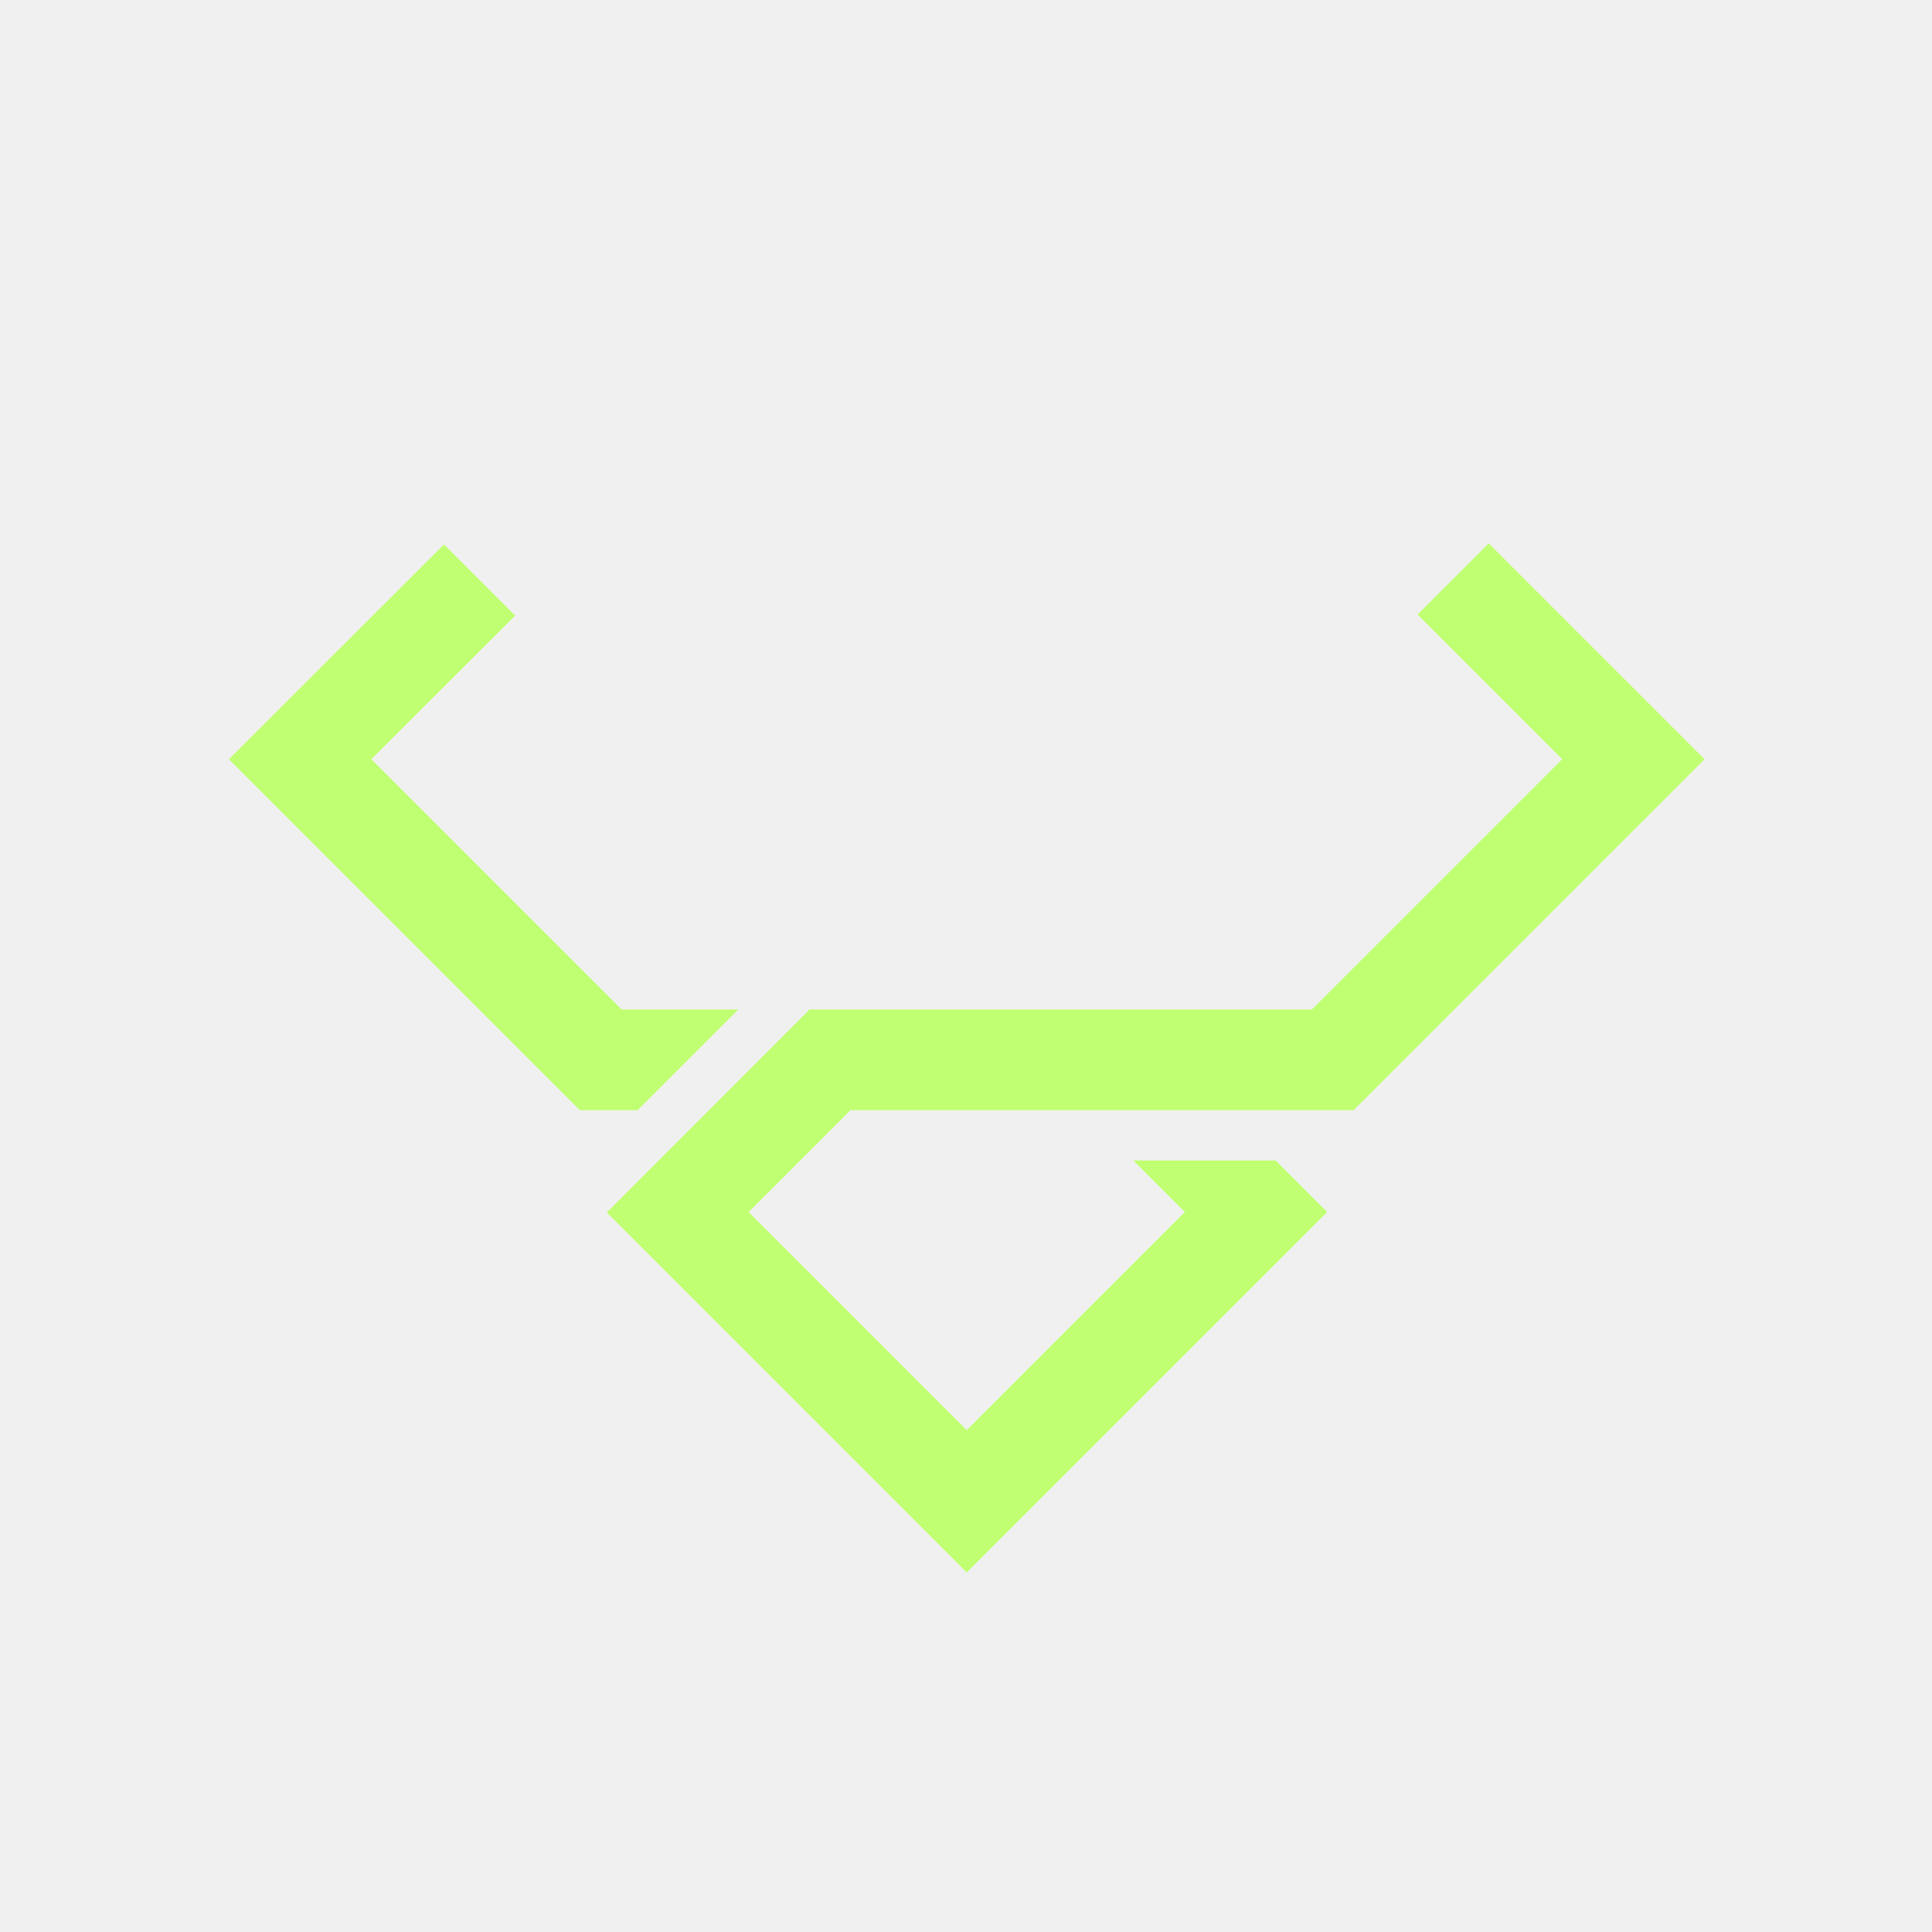
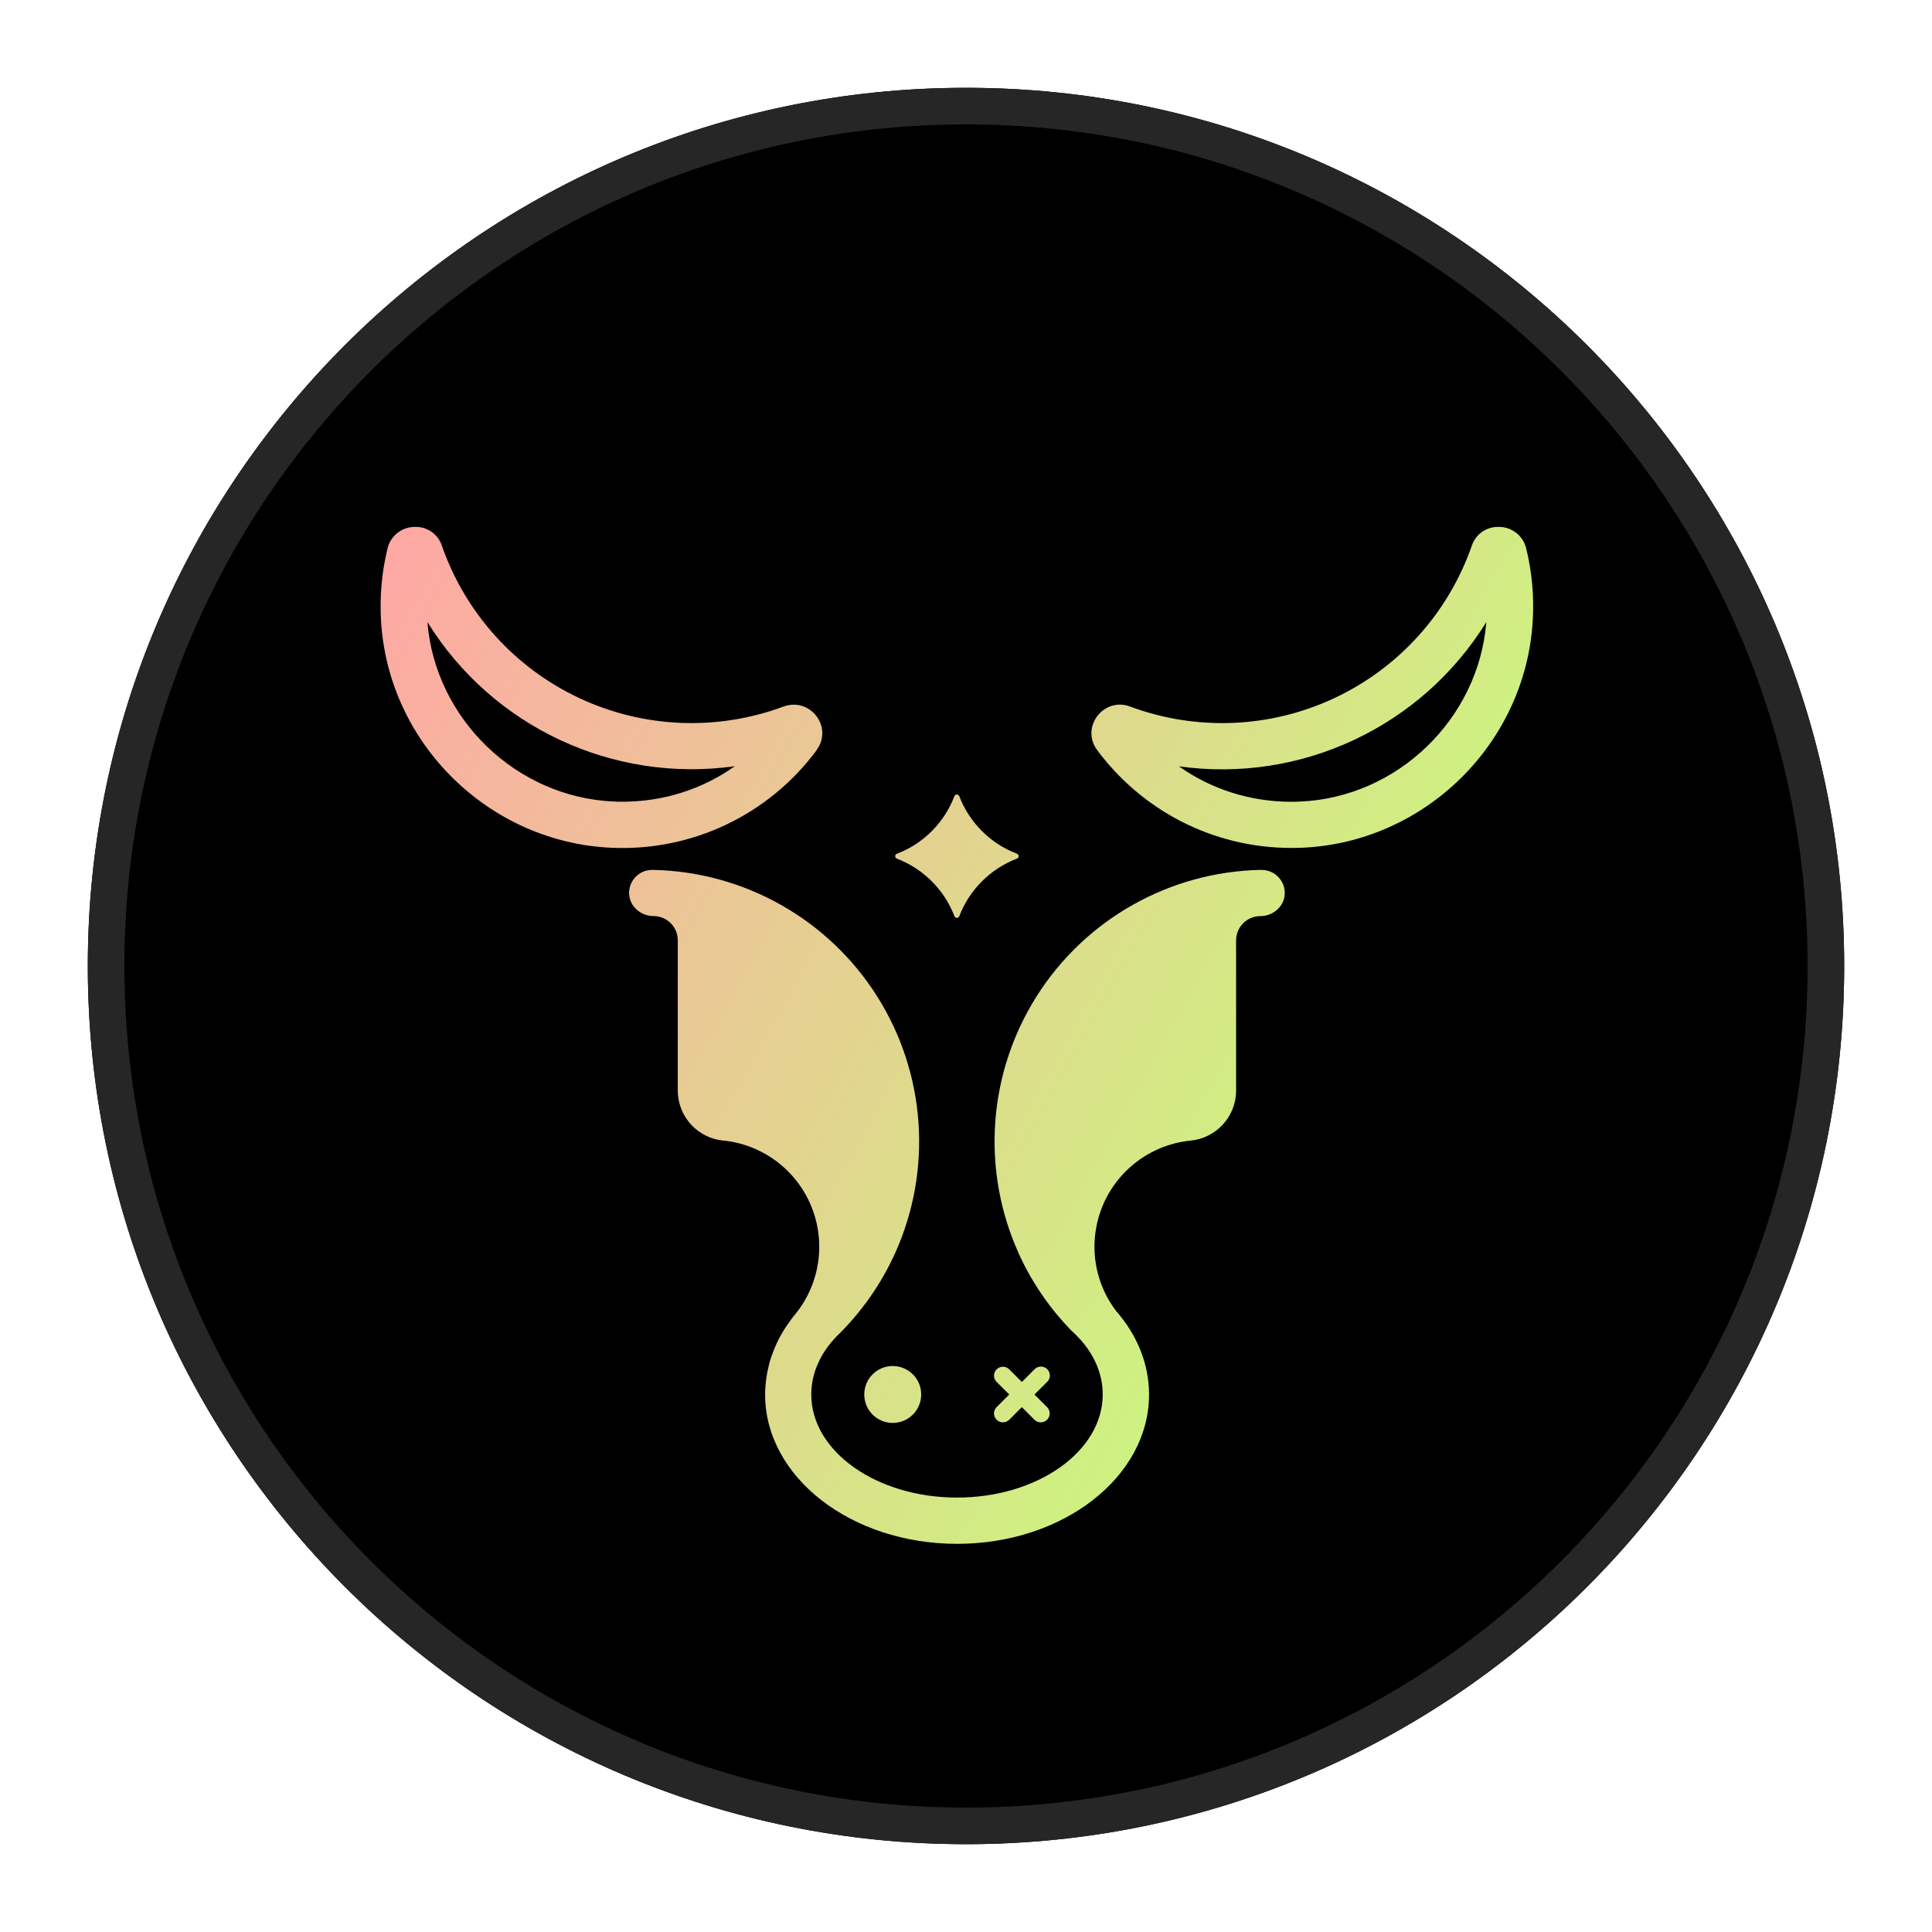
- <svg xmlns="http://www.w3.org/2000/svg" width="128" height="128" viewBox="0 0 128 128" fill="none">
-   <path d="M112.933 50.3L89.683 73.55H56.349L49.599 80.3L64.049 94.75L78.499 80.3L75.083 76.883H84.516L87.933 80.3L64.049 104.183L40.199 80.333L53.633 66.883H86.916L103.499 50.3L93.916 40.717L98.633 36L112.933 50.3Z" fill="#C1FF72" />
-   <path d="M41.183 66.883H48.916L42.249 73.55H38.416L15.166 50.3L29.416 36.067L34.133 40.783L24.599 50.3L41.183 66.883Z" fill="#C1FF72" />
+ <svg xmlns="http://www.w3.org/2000/svg" version="1.1" width="1000" height="1000" viewBox="0 0 1000 1000" xml:space="preserve">
+   <defs>
+ </defs>
+   <rect x="0" y="0" width="100%" height="100%" fill="#ffffff" />
+   <g transform="matrix(28.4091 0 0 28.4091 500.0001 500.0001)" id="282777">
+     <g style="" vector-effect="non-scaling-stroke">
+       <g transform="matrix(1 0 0 1 0 0)" clip-path="url(#CLIPPATH_45)">
+         <clipPath id="CLIPPATH_45">
+           <rect transform="matrix(1 0 0 1 0 0)" id="ox-fun-logo_svg__a" x="-16" y="-16" rx="16" ry="16" width="32" height="32" />
+         </clipPath>
+         <rect style="stroke: none; stroke-width: 1; stroke-dasharray: none; stroke-linecap: butt; stroke-dashoffset: 0; stroke-linejoin: miter; stroke-miterlimit: 4; is-custom-font: none; font-file-url: none; fill: rgb(0,0,0); fill-rule: nonzero; opacity: 1;" x="-16" y="-16" rx="16" ry="16" width="32" height="32" />
+       </g>
+       <g transform="matrix(1 0 0 1 0 0)" clip-path="url(#CLIPPATH_46)">
+         <clipPath id="CLIPPATH_46">
+           <rect transform="matrix(1 0 0 1 0 0)" id="ox-fun-logo_svg__a" x="-16" y="-16" rx="16" ry="16" width="32" height="32" />
+         </clipPath>
+         <circle style="stroke: none; stroke-width: 1; stroke-dasharray: none; stroke-linecap: butt; stroke-dashoffset: 0; stroke-linejoin: miter; stroke-miterlimit: 4; is-custom-font: none; font-file-url: none; fill: rgb(0,0,0); fill-rule: nonzero; opacity: 1;" cx="0" cy="0" r="16" />
+       </g>
+       <g transform="matrix(1 0 0 1 0 0)" clip-path="url(#CLIPPATH_47)">
+         <clipPath id="CLIPPATH_47">
+           <rect transform="matrix(1 0 0 1 0 0)" id="ox-fun-logo_svg__a" x="-16" y="-16" rx="16" ry="16" width="32" height="32" />
+         </clipPath>
+         <circle style="stroke: rgb(255,255,255); stroke-opacity: 0.15; stroke-width: 0.667; stroke-dasharray: none; stroke-linecap: butt; stroke-dashoffset: 0; stroke-linejoin: miter; stroke-miterlimit: 4; is-custom-font: none; font-file-url: none; fill: none; fill-rule: nonzero; opacity: 1;" cx="0" cy="0" r="15.667" />
+       </g>
+       <g transform="matrix(1 0 0 1 -6.6418 -5.0748)" clip-path="url(#CLIPPATH_48)">
+         <linearGradient id="SVGID_39" gradientUnits="userSpaceOnUse" gradientTransform="matrix(1 0 0 1 0 0)" x1="5.333" y1="8" x2="29.255" y2="21.256">
+           <stop offset="0%" style="stop-color:rgb(255,167,165);stop-opacity: 1" />
+           <stop offset="82.5%" style="stop-color:rgb(200,251,124);stop-opacity: 1" />
+         </linearGradient>
+         <clipPath id="CLIPPATH_48">
+           <rect transform="matrix(1 0 0 1 6.6418 5.0748)" id="ox-fun-logo_svg__a" x="-16" y="-16" rx="16" ry="16" width="32" height="32" />
+         </clipPath>
+         <path style="stroke: none; stroke-width: 1; stroke-dasharray: none; stroke-linecap: butt; stroke-dashoffset: 0; stroke-linejoin: miter; stroke-miterlimit: 4; is-custom-font: none; font-file-url: none; fill: url(#SVGID_39); fill-rule: evenodd; opacity: 1;" transform=" translate(-9.3582, -10.9252)" d="M 13.278 12.065 c 0.266 -0.361 -0.017 -0.826 -0.414 -0.826 c -0.06 0 -0.124 0.01 -0.189 0.034 A 4.816 4.816 0 0 1 6.45 8.341 a 0.498 0.498 0 0 0 -0.482 -0.341 a 0.51 0.51 0 0 0 -0.507 0.391 c -0.104 0.424 -0.146 0.87 -0.118 1.33 c 0.136 2.231 1.97 4.028 4.201 4.125 a 4.4 4.4 0 0 0 3.736 -1.78 l -0.001 -0.001 Z m -3.54 0.942 c -0.054 0 -0.106 0 -0.159 -0.004 c -1.773 -0.077 -3.251 -1.507 -3.392 -3.27 a 5.663 5.663 0 0 0 5.601 2.627 c -0.59 0.419 -1.3 0.647 -2.05 0.647 Z" stroke-linecap="round" />
+       </g>
+       <g transform="matrix(1 0 0 1 -0.165 4.3885)" clip-path="url(#CLIPPATH_49)">
+         <linearGradient id="SVGID_40" gradientUnits="userSpaceOnUse" gradientTransform="matrix(1 0 0 1 0 0)" x1="5.333" y1="8" x2="29.255" y2="21.256">
+           <stop offset="0%" style="stop-color:rgb(255,167,165);stop-opacity: 1" />
+           <stop offset="82.5%" style="stop-color:rgb(200,251,124);stop-opacity: 1" />
+         </linearGradient>
+         <clipPath id="CLIPPATH_49">
+           <rect transform="matrix(1 0 0 1 0.165 -4.3885)" id="ox-fun-logo_svg__a" x="-16" y="-16" rx="16" ry="16" width="32" height="32" />
+         </clipPath>
+         <path style="stroke: none; stroke-width: 1; stroke-dasharray: none; stroke-linecap: butt; stroke-dashoffset: 0; stroke-linejoin: miter; stroke-miterlimit: 4; is-custom-font: none; font-file-url: none; fill: url(#SVGID_40); fill-rule: nonzero; opacity: 1;" transform=" translate(-15.835, -20.3885)" d="M 21.397 14.249 h -0.03 a 4.949 4.949 0 0 0 -4.41 6.98 v 0.002 c 0.238 0.526 0.564 1.002 0.962 1.41 c 0.056 0.05 0.106 0.1 0.154 0.154 l 0.008 0.007 c 0.26 0.29 0.41 0.635 0.41 1.004 c 0 1.038 -1.189 1.879 -2.655 1.879 c -1.466 0 -2.655 -0.841 -2.655 -1.879 c 0 -0.388 0.167 -0.75 0.453 -1.05 a 4.97 4.97 0 0 0 1.075 -1.525 a 4.949 4.949 0 0 0 -4.41 -6.982 h -0.03 a 0.419 0.419 0 0 0 -0.406 0.444 c 0.013 0.227 0.216 0.397 0.443 0.397 c 0.245 0 0.443 0.198 0.443 0.443 v 2.743 a 0.916 0.916 0 0 0 0.859 0.907 a 1.946 1.946 0 0 1 1.284 3.158 l -0.016 0.02 l -0.02 0.024 l -0.019 0.025 a 1.425 1.425 0 0 0 -0.068 0.093 c -0.033 0.044 -0.061 0.09 -0.09 0.135 a 2.197 2.197 0 0 0 -0.171 0.336 l -0.02 0.05 l -0.004 0.013 a 0.39 0.39 0 0 0 -0.018 0.05 l -0.005 0.01 l -0.014 0.042 a 1.128 1.128 0 0 0 -0.042 0.15 c -0.017 0.065 -0.03 0.131 -0.04 0.199 l -0.01 0.076 l -0.009 0.093 c -0.005 0.05 -0.006 0.1 -0.006 0.15 c 0 1.503 1.565 2.721 3.497 2.721 c 1.933 0 3.498 -1.218 3.498 -2.72 c 0 -0.566 -0.223 -1.094 -0.606 -1.53 a 1.933 1.933 0 0 1 -0.37 -1.429 a 1.945 1.945 0 0 1 1.722 -1.667 a 0.917 0.917 0 0 0 0.84 -0.904 v -2.744 c 0 -0.245 0.198 -0.443 0.442 -0.443 c 0.227 0 0.43 -0.17 0.444 -0.396 a 0.42 0.42 0 0 0 -0.407 -0.445 l -0.003 -0.001 Z" stroke-linecap="round" />
+       </g>
+       <g transform="matrix(1 0 0 1 1.0189 7.8066)" clip-path="url(#CLIPPATH_50)">
+         <linearGradient id="SVGID_41" gradientUnits="userSpaceOnUse" gradientTransform="matrix(1 0 0 1 0 0)" x1="5.333" y1="8" x2="29.255" y2="21.256">
+           <stop offset="0%" style="stop-color:rgb(255,167,165);stop-opacity: 1" />
+           <stop offset="82.5%" style="stop-color:rgb(200,251,124);stop-opacity: 1" />
+         </linearGradient>
+         <clipPath id="CLIPPATH_50">
+           <rect transform="matrix(1 0 0 1 -1.0189 -7.8066)" id="ox-fun-logo_svg__a" x="-16" y="-16" rx="16" ry="16" width="32" height="32" />
+         </clipPath>
+         <path style="stroke: none; stroke-width: 1; stroke-dasharray: none; stroke-linecap: butt; stroke-dashoffset: 0; stroke-linejoin: miter; stroke-miterlimit: 4; is-custom-font: none; font-file-url: none; fill: url(#SVGID_41); fill-rule: nonzero; opacity: 1;" transform=" translate(-17.0189, -23.8066)" d="M 17.247 23.35 a 0.162 0.162 0 1 1 0.23 0.228 l -0.23 0.23 l 0.23 0.229 a 0.162 0.162 0 1 1 -0.23 0.23 l -0.23 -0.23 l -0.229 0.23 a 0.162 0.162 0 1 1 -0.23 -0.23 l 0.23 -0.23 l -0.23 -0.229 a 0.162 0.162 0 1 1 0.23 -0.229 l 0.23 0.23 l 0.229 -0.23 Z" stroke-linecap="round" />
+       </g>
+       <g transform="matrix(1 0 0 1 -1.335 7.8065)" clip-path="url(#CLIPPATH_51)">
+         <linearGradient id="SVGID_42" gradientUnits="userSpaceOnUse" gradientTransform="matrix(1 0 0 1 0 0)" x1="5.333" y1="8" x2="29.255" y2="21.256">
+           <stop offset="0%" style="stop-color:rgb(255,167,165);stop-opacity: 1" />
+           <stop offset="82.5%" style="stop-color:rgb(200,251,124);stop-opacity: 1" />
+         </linearGradient>
+         <clipPath id="CLIPPATH_51">
+           <rect transform="matrix(1 0 0 1 1.335 -7.8065)" id="ox-fun-logo_svg__a" x="-16" y="-16" rx="16" ry="16" width="32" height="32" />
+         </clipPath>
+         <path style="stroke: none; stroke-width: 1; stroke-dasharray: none; stroke-linecap: butt; stroke-dashoffset: 0; stroke-linejoin: miter; stroke-miterlimit: 4; is-custom-font: none; font-file-url: none; fill: url(#SVGID_42); fill-rule: nonzero; opacity: 1;" transform=" translate(-14.665, -23.8065)" d="M 14.665 24.325 a 0.518 0.518 0 1 0 0 -1.037 a 0.518 0.518 0 0 0 0 1.037 Z" stroke-linecap="round" />
+       </g>
+       <g transform="matrix(1 0 0 1 6.3092 -5.0755)" clip-path="url(#CLIPPATH_52)">
+         <linearGradient id="SVGID_43" gradientUnits="userSpaceOnUse" gradientTransform="matrix(1 0 0 1 0 0)" x1="5.333" y1="8" x2="29.255" y2="21.256">
+           <stop offset="0%" style="stop-color:rgb(255,167,165);stop-opacity: 1" />
+           <stop offset="82.5%" style="stop-color:rgb(200,251,124);stop-opacity: 1" />
+         </linearGradient>
+         <clipPath id="CLIPPATH_52">
+           <rect transform="matrix(1 0 0 1 -6.3092 5.0756)" id="ox-fun-logo_svg__a" x="-16" y="-16" rx="16" ry="16" width="32" height="32" />
+         </clipPath>
+         <path style="stroke: none; stroke-width: 1; stroke-dasharray: none; stroke-linecap: butt; stroke-dashoffset: 0; stroke-linejoin: miter; stroke-miterlimit: 4; is-custom-font: none; font-file-url: none; fill: url(#SVGID_43); fill-rule: evenodd; opacity: 1;" transform=" translate(-22.3092, -10.9244)" d="M 25.7 8 a 0.51 0.51 0 0 1 0.506 0.391 c 0.105 0.423 0.147 0.868 0.119 1.33 c -0.136 2.23 -1.97 4.028 -4.201 4.124 c -0.065 0.002 -0.13 0.004 -0.194 0.004 c -1.451 0 -2.738 -0.701 -3.54 -1.783 c -0.268 -0.361 0.016 -0.828 0.414 -0.828 c 0.06 0 0.124 0.01 0.189 0.036 a 4.816 4.816 0 0 0 6.223 -2.933 a 0.499 0.499 0 0 1 0.483 -0.341 Z m -3.77 5.008 c 0.051 0 0.105 -0.001 0.158 -0.004 c 1.774 -0.076 3.251 -1.506 3.392 -3.27 a 5.661 5.661 0 0 1 -5.601 2.628 c 0.59 0.418 1.3 0.646 2.05 0.646 Z" stroke-linecap="round" />
+       </g>
+       <g transform="matrix(1 0 0 1 -0.1656 -2.0005)" clip-path="url(#CLIPPATH_53)">
+         <linearGradient id="SVGID_44" gradientUnits="userSpaceOnUse" gradientTransform="matrix(1 0 0 1 0 0)" x1="5.333" y1="8" x2="29.255" y2="21.256">
+           <stop offset="0%" style="stop-color:rgb(255,167,165);stop-opacity: 1" />
+           <stop offset="82.5%" style="stop-color:rgb(200,251,124);stop-opacity: 1" />
+         </linearGradient>
+         <clipPath id="CLIPPATH_53">
+           <rect transform="matrix(1 0 0 1 0.1656 2.0005)" id="ox-fun-logo_svg__a" x="-16" y="-16" rx="16" ry="16" width="32" height="32" />
+         </clipPath>
+         <path style="stroke: none; stroke-width: 1; stroke-dasharray: none; stroke-linecap: butt; stroke-dashoffset: 0; stroke-linejoin: miter; stroke-miterlimit: 4; is-custom-font: none; font-file-url: none; fill: url(#SVGID_44); fill-rule: nonzero; opacity: 1;" transform=" translate(-15.8344, -13.9995)" d="M 15.877 12.905 c 0.185 0.483 0.568 0.866 1.052 1.05 c 0.04 0.016 0.04 0.072 0 0.088 a 1.824 1.824 0 0 0 -1.052 1.051 a 0.047 0.047 0 0 1 -0.087 0 a 1.824 1.824 0 0 0 -1.051 -1.051 a 0.047 0.047 0 0 1 0 -0.087 a 1.814 1.814 0 0 0 1.05 -1.051 a 0.047 0.047 0 0 1 0.087 0 h 0.001 Z" stroke-linecap="round" />
+       </g>
+     </g>
+   </g>
</svg>
